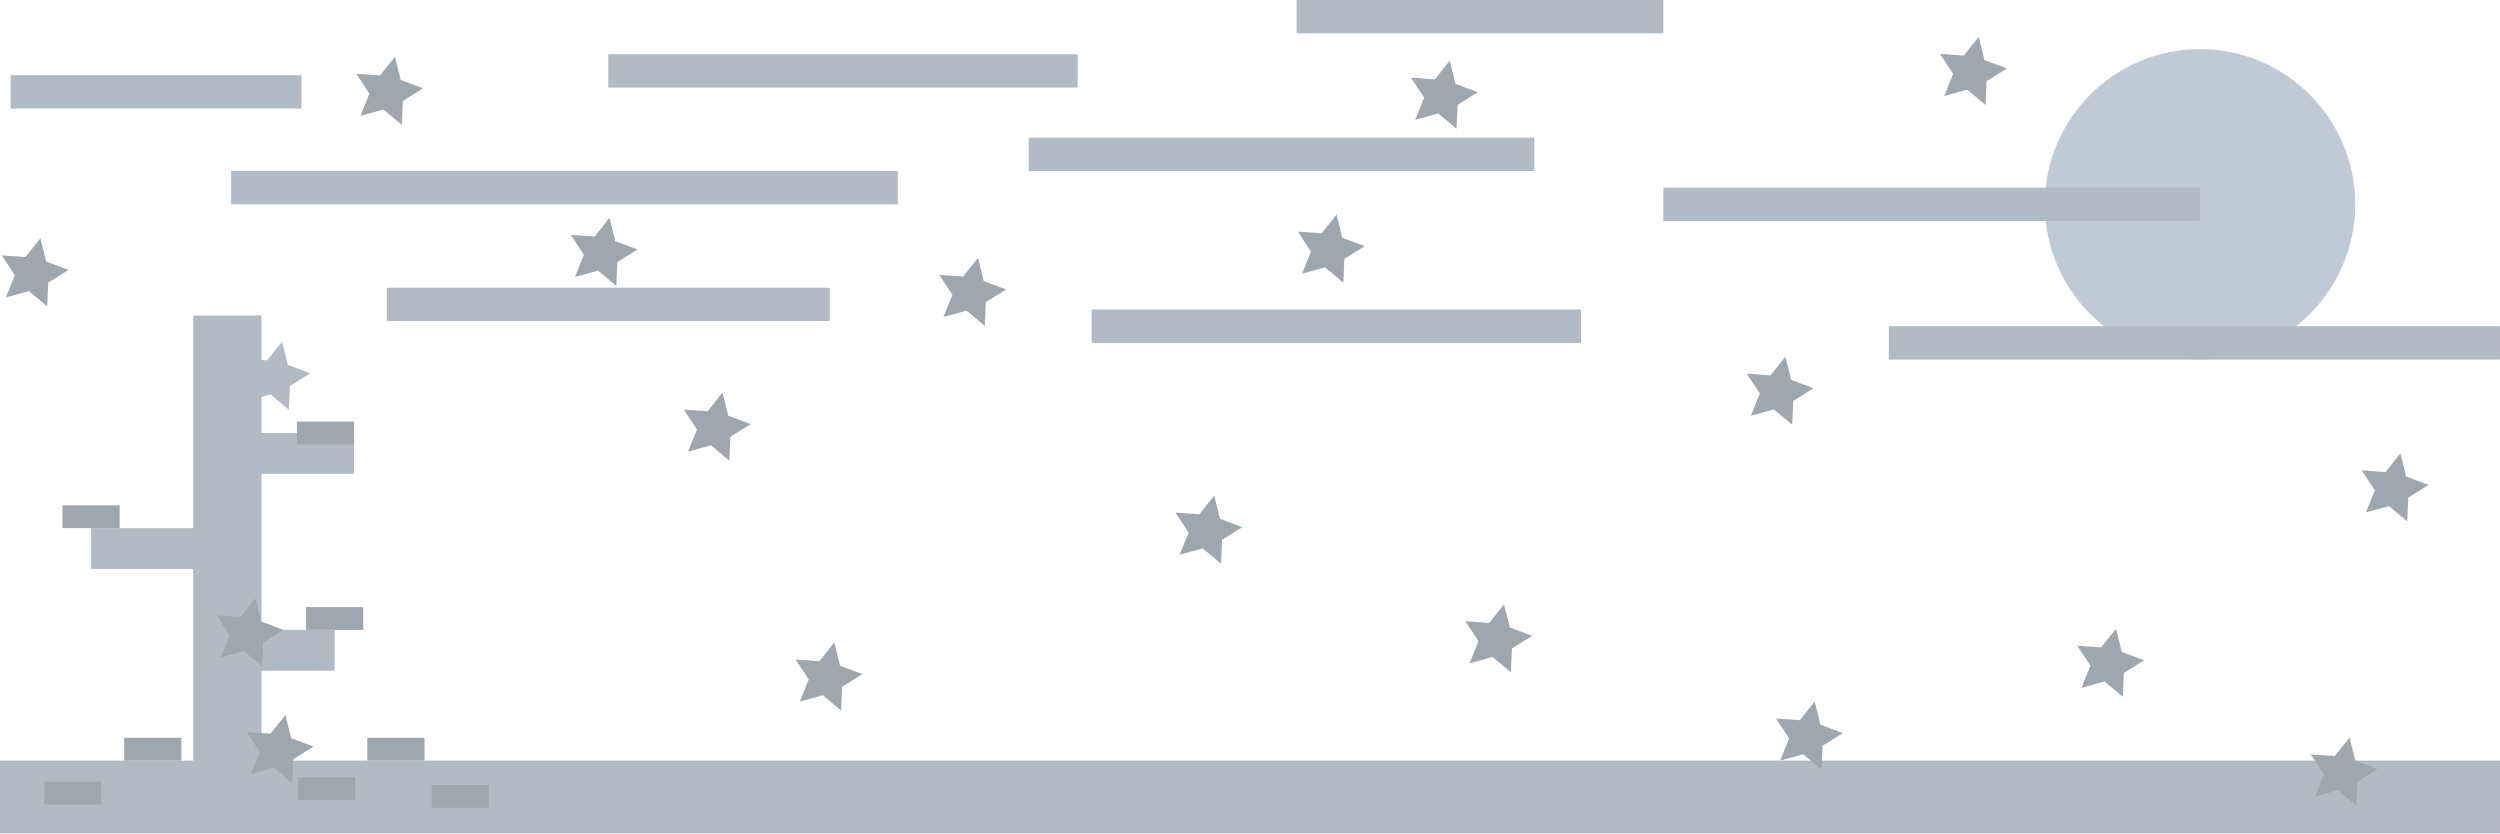
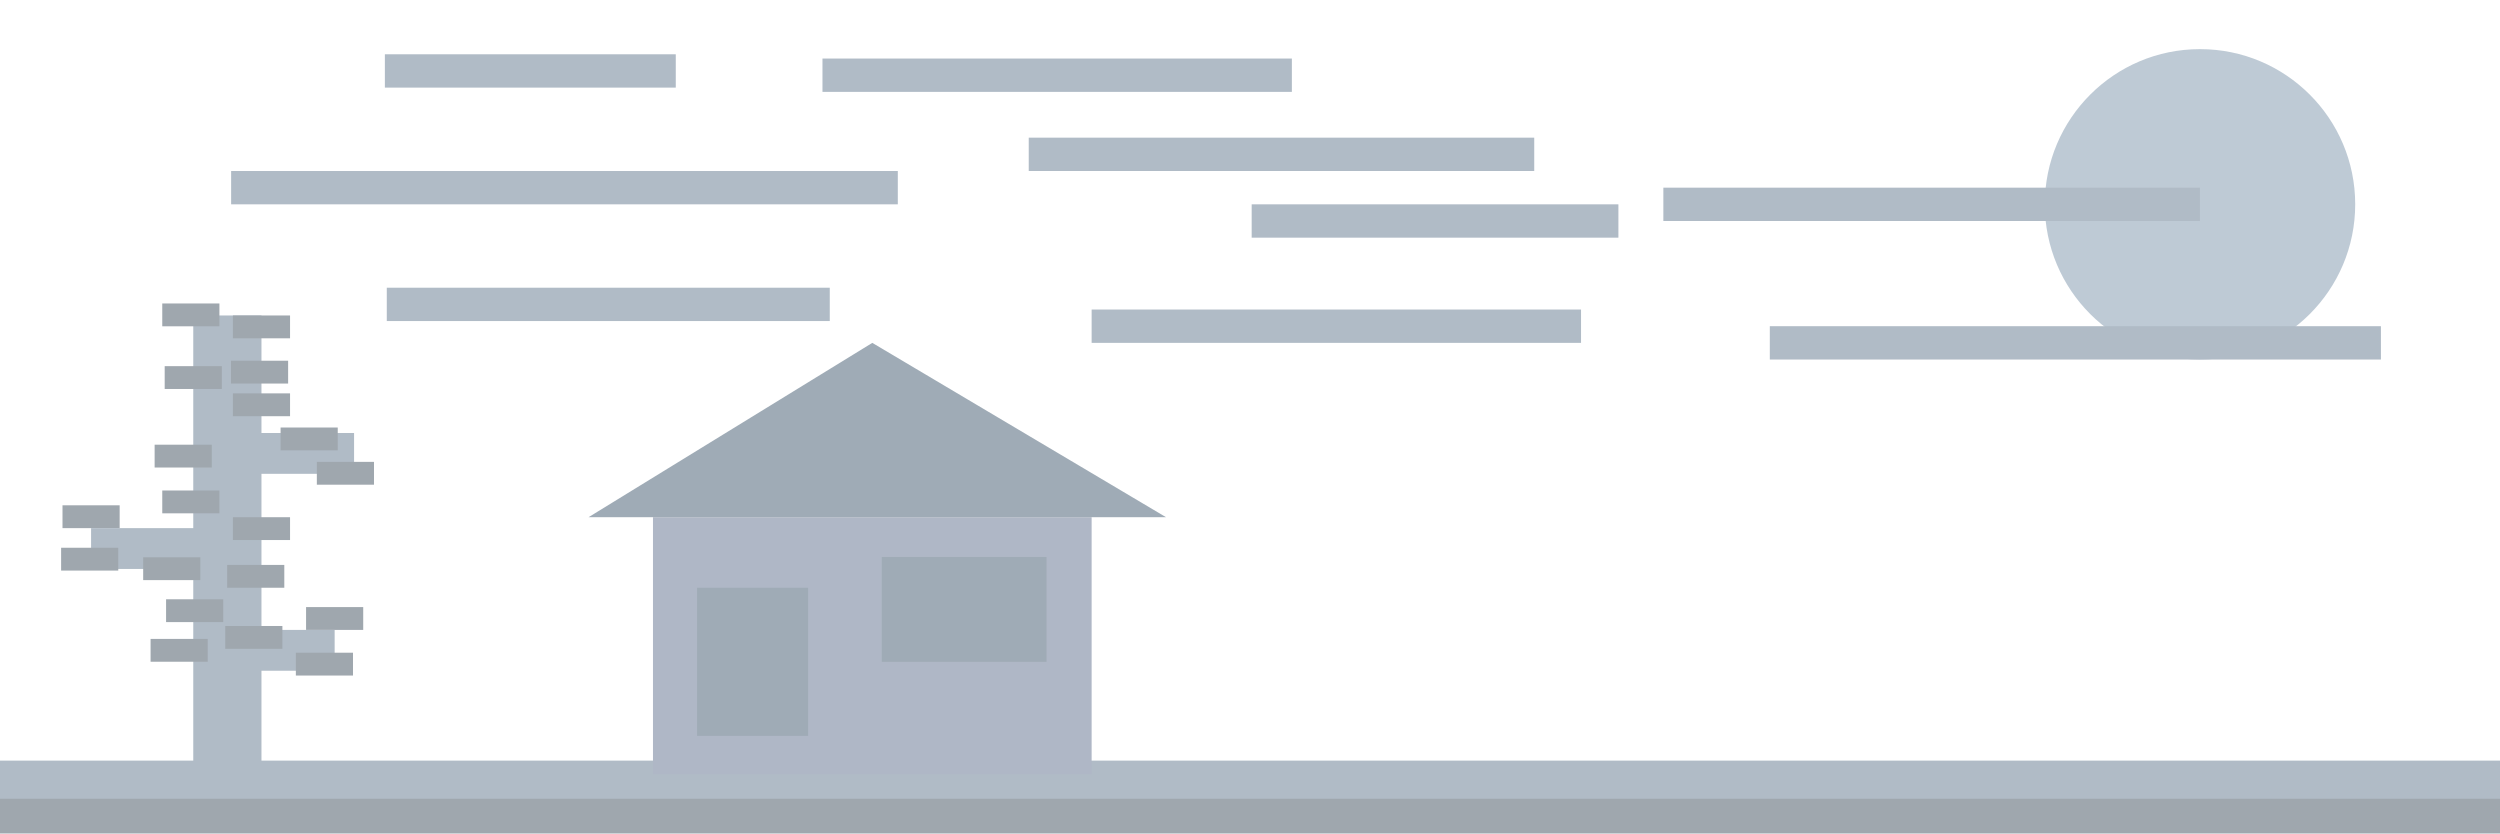
<svg xmlns="http://www.w3.org/2000/svg" width="1500" height="500" version="1.1" viewBox="0 0 1500 500" id="svg11">
  <defs id="defs11" />
  <rect x="115.958" y="189.283" width="40.924" height="304.18" stroke-miterlimit="26.1" stroke-width="13.294" id="rect11" style="fill:#b0bbc6;fill-opacity:1" />
  <rect y="456.367" width="1500" height="43.633" id="rect1" x="0" style="fill:#b0bbc6;stroke-width:1.477" />
  <rect x="232.07" y="172.63" width="265.79" height="20" id="rect2" style="fill:#b0bbc6" />
  <rect x="617.24" y="82.596" width="303.3" height="20" id="rect3" style="fill:#b0bbc6" />
  <rect x="138.68" y="102.6" width="400" height="20" id="rect4" style="fill:#b0bbc6" />
-   <rect x="364.97" y="32.558" width="281.64" height="20" id="rect5" style="fill:#b0bbc6" />
-   <rect x="777.97" width="220.04" height="20" id="rect6" y="0" style="fill:#b0bbc6" />
+   <rect x="493.483" y="35.127" width="281.64" height="20" id="rect5" style="fill:#b0bbc6" />
+   <rect x="751.003" width="220.04" height="20" id="rect6" y="122.6" style="fill:#b0bbc6" />
  <rect x="654.98" y="185.72" width="293.64" height="20" id="rect7" style="fill:#b0bbc6" />
-   <rect x="6.373" y="45.127" width="174.54" height="20" id="rect9" style="fill:#b0bbc6" />
+   <rect x="230.922" y="32.57" width="174.54" height="20" id="rect9" style="fill:#b0bbc6" />
  <circle cx="1320" cy="122.6" r="93.123" id="circle10" style="fill:#becad5;fill-opacity:1" />
  <rect x="998.01" y="112.6" width="321.96" height="20" id="rect10" style="fill:#b0bbc6" />
-   <rect x="1133.3" y="195.72" width="366.67" height="20" id="rect8" style="fill:#b0bbc6" />
-   <rect style="fill:#9fa7ae;fill-opacity:1;stroke:none;stroke-width:11.07;stroke-miterlimit:26.1" id="rect13-3" width="34.293" height="13.699" x="178.814" y="-480" transform="scale(1,-1)" />
-   <rect style="fill:#9fa7ae;fill-opacity:1;stroke:none;stroke-width:11.07;stroke-miterlimit:26.1" id="rect13-3-6" width="34.293" height="13.699" x="220.407" y="-456.367" transform="scale(1,-1)" />
-   <rect style="fill:#9fa7ae;fill-opacity:1;stroke:none;stroke-width:11.07;stroke-miterlimit:26.1" id="rect13-3-5" width="34.293" height="13.699" x="26.568" y="-482.708" transform="scale(1,-1)" />
-   <rect style="fill:#9fa7ae;fill-opacity:1;stroke:none;stroke-width:11.07;stroke-miterlimit:26.1" id="rect13-3-56" width="34.293" height="13.699" x="259" y="-484.699" transform="scale(1,-1)" />
-   <rect style="fill:#9fa7ae;fill-opacity:1;stroke:none;stroke-width:11.07;stroke-miterlimit:26.1" id="rect13-3-9" width="34.293" height="13.699" x="74.513" y="-456.367" transform="scale(1,-1)" />
+   <rect x="1061.883" y="195.72" width="366.67" height="20" id="rect8" style="fill:#b0bbc6" />
+   <rect style="fill:#9fa7ae;fill-opacity:1;stroke:none;stroke-width:11.07;stroke-miterlimit:26.1" id="rect13-3" width="34.293" height="13.699" x="139.736" y="-324.023" transform="scale(1,-1)" />
+   <rect style="fill:#9fa7ae;fill-opacity:1;stroke:none;stroke-width:11.07;stroke-miterlimit:26.1" id="rect13-3-6" width="34.293" height="13.699" x="98.812" y="-233.393" transform="scale(1,-1)" />
+   <rect style="fill:#9fa7ae;fill-opacity:1;stroke:none;stroke-width:11.07;stroke-miterlimit:26.1" id="rect13-3-5" width="34.293" height="13.699" x="90.346" y="-397.044" transform="scale(1,-1)" />
+   <rect style="fill:#9fa7ae;fill-opacity:1;stroke:none;stroke-width:62.248;stroke-miterlimit:26.1" id="rect13-3-56" width="1500" height="20.751" x="0" y="-500" transform="scale(1,-1)" />
+   <rect style="fill:#9fa7ae;fill-opacity:1;stroke:none;stroke-width:11.07;stroke-miterlimit:26.1" id="rect13-3-9" width="34.293" height="13.699" x="139.736" y="-202.983" transform="scale(1,-1)" />
+   <rect style="fill:#9fa7ae;fill-opacity:1;stroke:none;stroke-width:11.07;stroke-miterlimit:26.1" id="rect13-3-9-3" width="34.293" height="13.699" x="97.357" y="-195.781" transform="scale(1,-1)" />
+   <rect style="fill:#9fa7ae;fill-opacity:1;stroke:none;stroke-width:11.07;stroke-miterlimit:26.1" id="rect13-3-9-6" width="34.293" height="13.699" x="138.579" y="-230.132" transform="scale(1,-1)" />
+   <rect style="fill:#9fa7ae;fill-opacity:1;stroke:none;stroke-width:11.07;stroke-miterlimit:26.1" id="rect13-3-9-7" width="34.293" height="13.699" x="92.777" y="-280.514" transform="scale(1,-1)" />
  <rect style="fill:#9fa7ae;fill-opacity:1;stroke:none;stroke-width:11.07;stroke-miterlimit:26.1" id="rect13-5" width="34.293" height="13.699" x="183.639" y="-377.948" transform="scale(1,-1)" />
  <rect style="fill:#9fa7ae;fill-opacity:1;stroke:none;stroke-width:11.07;stroke-miterlimit:26.1" id="rect13-6" width="34.293" height="13.699" x="37.499" y="-316.88" transform="scale(1,-1)" />
  <rect style="fill:#b0bbc6;fill-opacity:1;stroke:none;stroke-width:22.888;stroke-miterlimit:26.1" id="rect13-27" width="81.994" height="24.493" x="54.645" y="-341.373" transform="scale(1,-1)" />
  <rect style="fill:#b0bbc6;fill-opacity:1;stroke:none;stroke-width:19.792;stroke-miterlimit:26.1" id="rect13-62" width="61.313" height="24.493" x="139.472" y="-402.441" transform="scale(1,-1)" />
  <rect style="fill:#b0bbc6;fill-opacity:1;stroke:none;stroke-width:20.714;stroke-miterlimit:26.1" id="rect13-61" width="67.162" height="24.493" x="-212.442" y="-284.295" transform="scale(-1)" />
-   <rect style="fill:#9fa7ae;fill-opacity:1;stroke:none;stroke-width:11.07;stroke-miterlimit:26.1" id="rect13-02" width="34.293" height="13.699" x="178.149" y="-266.652" transform="scale(1,-1)" />
-   <path style="fill:#9fa7ae;fill-opacity:1;stroke:none;stroke-width:9.4;stroke-miterlimit:26.1;stroke-opacity:1" id="path13-0" d="m 526.369,285.743 -12.162,7.594 -0.64,14.324 -10.98,-9.221 -13.821,3.818 5.376,-13.292 -7.902,-11.964 14.303,1.006 8.937,-11.212 3.463,13.914 z" transform="translate(-485.2409,-123.795)" />
-   <path style="fill:#9fa7ae;fill-opacity:1;stroke:none;stroke-width:9.4;stroke-miterlimit:26.1;stroke-opacity:1" id="path13-3" d="m 382.584,149.674 -12.162,7.594 -0.64,14.324 -10.98,-9.221 -13.821,3.818 5.376,-13.292 -7.902,-11.964 14.303,1.006 8.937,-11.212 3.463,13.914 z" />
-   <path style="fill:#b0bbc6;fill-opacity:1;stroke:none;stroke-width:9.4;stroke-miterlimit:26.1;stroke-opacity:1" id="path13-3-2" d="m 186.129,223.948 -12.162,7.594 -0.64,14.324 -10.98,-9.221 -13.821,3.818 5.376,-13.292 L 146,215.207 160.303,216.212 169.24,205 l 3.463,13.914 z" />
-   <path style="fill:#9fa7ae;fill-opacity:1;stroke:none;stroke-width:9.4;stroke-miterlimit:26.1;stroke-opacity:1" id="path13-3-1" d="m 253.869,53.001 -12.162,7.594 -0.64,14.324 -10.98,-9.221 -13.821,3.818 5.376,-13.292 -7.902,-11.964 14.303,1.006 8.937,-11.212 3.463,13.914 z" />
-   <path style="fill:#9fa7ae;fill-opacity:1;stroke:none;stroke-width:9.4;stroke-miterlimit:26.1;stroke-opacity:1" id="path13-3-9" d="m 170.129,377.948 -12.162,7.594 -0.64,14.324 -10.98,-9.221 -13.821,3.818 5.376,-13.292 L 130,369.207 144.303,370.212 153.24,359 l 3.463,13.914 z" />
-   <path style="fill:#9fa7ae;fill-opacity:1;stroke:none;stroke-width:9.4;stroke-miterlimit:26.1;stroke-opacity:1" id="path13-3-62" d="m 188.129,447.948 -12.162,7.594 -0.64,14.324 -10.98,-9.221 -13.821,3.818 5.376,-13.292 L 148,439.207 162.303,440.212 171.24,429 l 3.463,13.914 z" />
-   <path style="fill:#9fa7ae;fill-opacity:1;stroke:none;stroke-width:9.4;stroke-miterlimit:26.1;stroke-opacity:1" id="path13-3-28" d="m 1105.696,439.852 -12.162,7.594 -0.64,14.324 -10.98,-9.221 -13.82,3.818 5.376,-13.292 -7.902,-11.964 14.303,1.006 8.937,-11.212 3.463,13.914 z" />
-   <path style="fill:#9fa7ae;fill-opacity:1;stroke:none;stroke-width:9.4;stroke-miterlimit:26.1;stroke-opacity:1" id="path13-3-73" d="m 1426.621,461.402 -12.162,7.594 -0.64,14.324 -10.98,-9.221 -13.82,3.818 5.376,-13.292 -7.902,-11.964 14.303,1.006 8.937,-11.212 3.463,13.914 z" />
-   <path style="fill:#9fa7ae;fill-opacity:1;stroke:none;stroke-width:9.4;stroke-miterlimit:26.1;stroke-opacity:1" id="path13" d="m 526.369,285.743 -12.162,7.594 -0.64,14.324 -10.98,-9.221 -13.821,3.818 5.376,-13.292 -7.902,-11.964 14.303,1.006 8.937,-11.212 3.463,13.914 z" transform="translate(-75.9647,-31.25684)" />
-   <path style="fill:#9fa7ae;fill-opacity:1;stroke:none;stroke-width:9.4;stroke-miterlimit:26.1;stroke-opacity:1" id="path13-7" d="m 603.674,173.675 -12.162,7.594 -0.64,14.324 -10.98,-9.221 -13.821,3.818 5.376,-13.292 -7.902,-11.964 14.303,1.006 8.937,-11.212 3.463,13.914 z" />
-   <path style="fill:#9fa7ae;fill-opacity:1;stroke:none;stroke-width:9.4;stroke-miterlimit:26.1;stroke-opacity:1" id="path13-9" d="m 886.72,55.355 -12.162,7.594 -0.64,14.324 -10.98,-9.221 -13.821,3.818 5.376,-13.292 -7.902,-11.964 14.303,1.006 8.937,-11.212 3.463,13.914 z" />
-   <path style="fill:#9fa7ae;fill-opacity:1;stroke:none;stroke-width:9.4;stroke-miterlimit:26.1;stroke-opacity:1" id="path13-6" d="m 818.808,147.719 -12.162,7.594 -0.64,14.324 -10.98,-9.221 -13.821,3.818 5.376,-13.292 -7.902,-11.964 14.303,1.006 8.937,-11.212 3.463,13.914 z" />
-   <path style="fill:#9fa7ae;fill-opacity:1;stroke:none;stroke-width:9.4;stroke-miterlimit:26.1;stroke-opacity:1" id="path13-62" d="m 526.369,285.743 -12.162,7.594 -0.64,14.324 -10.98,-9.221 -13.821,3.818 5.376,-13.292 -7.902,-11.964 14.303,1.006 8.937,-11.212 3.463,13.914 z" transform="translate(561.7591,-52.79503)" />
-   <path style="fill:#9fa7ae;fill-opacity:1;stroke:none;stroke-width:9.4;stroke-miterlimit:26.1;stroke-opacity:1" id="path13-1" d="m 1286.492,396.177 -12.162,7.594 -0.64,14.324 -10.98,-9.221 -13.821,3.818 5.376,-13.292 -7.902,-11.964 14.303,1.006 8.937,-11.212 3.463,13.914 z" />
-   <path style="fill:#9fa7ae;fill-opacity:1;stroke:none;stroke-width:9.4;stroke-miterlimit:26.1;stroke-opacity:1" id="path13-79" d="m 526.369,285.743 -12.162,7.594 -0.64,14.324 -10.98,-9.221 -13.821,3.818 5.376,-13.292 -7.902,-11.964 14.303,1.006 8.937,-11.212 3.463,13.914 z" transform="translate(930.7591,5.204972)" />
-   <path style="fill:#9fa7ae;fill-opacity:1;stroke:none;stroke-width:9.4;stroke-miterlimit:26.1;stroke-opacity:1" id="path13-3-23" d="m 517.47,404.452 -12.162,7.594 -0.64,14.324 -10.98,-9.221 -13.821,3.818 5.376,-13.292 -7.902,-11.964 14.303,1.006 8.937,-11.212 3.463,13.914 z" />
-   <path style="fill:#9fa7ae;fill-opacity:1;stroke:none;stroke-width:9.4;stroke-miterlimit:26.1;stroke-opacity:1" id="path13-3-59" d="m 919.304,381.5 -12.162,7.594 -0.64,14.324 -10.98,-9.221 -13.821,3.818 5.376,-13.292 -7.902,-11.964 14.303,1.006 8.937,-11.212 3.463,13.914 z" />
-   <path style="fill:#9fa7ae;fill-opacity:1;stroke:none;stroke-width:9.4;stroke-miterlimit:26.1;stroke-opacity:1" id="path13-3-12" d="m 745.401,316.311 -12.162,7.594 -0.64,14.324 -10.98,-9.221 -13.821,3.818 5.376,-13.292 -7.902,-11.964 14.303,1.006 8.937,-11.212 3.463,13.914 z" />
-   <path style="fill:#9fa7ae;fill-opacity:1;stroke:none;stroke-width:9.4;stroke-miterlimit:26.1;stroke-opacity:1" id="path13-3-3" d="m 1204.128,41.079 -12.162,7.594 -0.64,14.324 -10.98,-9.221 -13.82,3.818 5.376,-13.292 -7.902,-11.964 14.303,1.006 8.937,-11.212 3.463,13.914 z" />
+   <rect style="fill:#9fa7ae;fill-opacity:1;stroke:none;stroke-width:11.07;stroke-miterlimit:26.1" id="rect13-02" width="34.293" height="13.699" x="139.736" y="-249.722" transform="scale(1,-1)" />
+   <rect style="fill:#9fa7ae;fill-opacity:1;stroke:none;stroke-width:11.07;stroke-miterlimit:26.1" id="rect13-3-9-5" width="34.293" height="13.699" x="168.35" y="-270.208" transform="scale(1,-1)" />
+   <rect style="fill:#9fa7ae;fill-opacity:1;stroke:none;stroke-width:11.07;stroke-miterlimit:26.1" id="rect13-3-9-5-3" width="34.293" height="13.699" x="190.105" y="-290.819" transform="scale(1,-1)" />
+   <rect style="fill:#9fa7ae;fill-opacity:1;stroke:none;stroke-width:11.07;stroke-miterlimit:26.1" id="rect13-3-9-5-5" width="34.293" height="13.699" x="97.357" y="-307.995" transform="scale(1,-1)" />
+   <rect style="fill:#9fa7ae;fill-opacity:1;stroke:none;stroke-width:11.07;stroke-miterlimit:26.1" id="rect13-3-9-5-6" width="34.293" height="13.699" x="36.67" y="-342.346" transform="scale(1,-1)" />
+   <rect style="fill:#9fa7ae;fill-opacity:1;stroke:none;stroke-width:11.07;stroke-miterlimit:26.1" id="rect13-3-9-5-2" width="34.293" height="13.699" x="85.907" y="-348.071" transform="scale(1,-1)" />
+   <rect style="fill:#9fa7ae;fill-opacity:1;stroke:none;stroke-width:11.07;stroke-miterlimit:26.1" id="rect13-3-9-5-9" width="34.293" height="13.699" x="99.647" y="-373.262" transform="scale(1,-1)" />
+   <rect style="fill:#9fa7ae;fill-opacity:1;stroke:none;stroke-width:11.07;stroke-miterlimit:26.1" id="rect13-3-9-5-1" width="34.293" height="13.699" x="136.289" y="-352.651" transform="scale(1,-1)" />
+   <rect style="fill:#9fa7ae;fill-opacity:1;stroke:none;stroke-width:11.07;stroke-miterlimit:26.1" id="rect13-3-9-5-27" width="34.293" height="13.699" x="135.144" y="-389.292" transform="scale(1,-1)" />
+   <rect style="fill:#9fa7ae;fill-opacity:1;stroke:none;stroke-width:11.07;stroke-miterlimit:26.1" id="rect13-3-9-5-0" width="34.293" height="13.699" x="177.51" y="-405.323" transform="scale(1,-1)" />
+   <rect style="fill:#afb7c6;fill-opacity:1;stroke-width:1.053" id="rect459" width="263.194" height="154.221" x="391.786" y="310.323" />
+   <path style="fill:#9fabb6;fill-opacity:1" d="M 353.132,310.323 H 699.614 L 523.383,205.72 Z" id="path2236" />
+   <rect style="fill:#9fabb6;fill-opacity:1" id="rect2572" width="66.645" height="88.873" x="418.234" y="352.651" />
+   <rect style="fill:#9fabb6;fill-opacity:1" id="rect2574" width="98.862" height="62.902" x="529.07" y="334.186" />
</svg>
